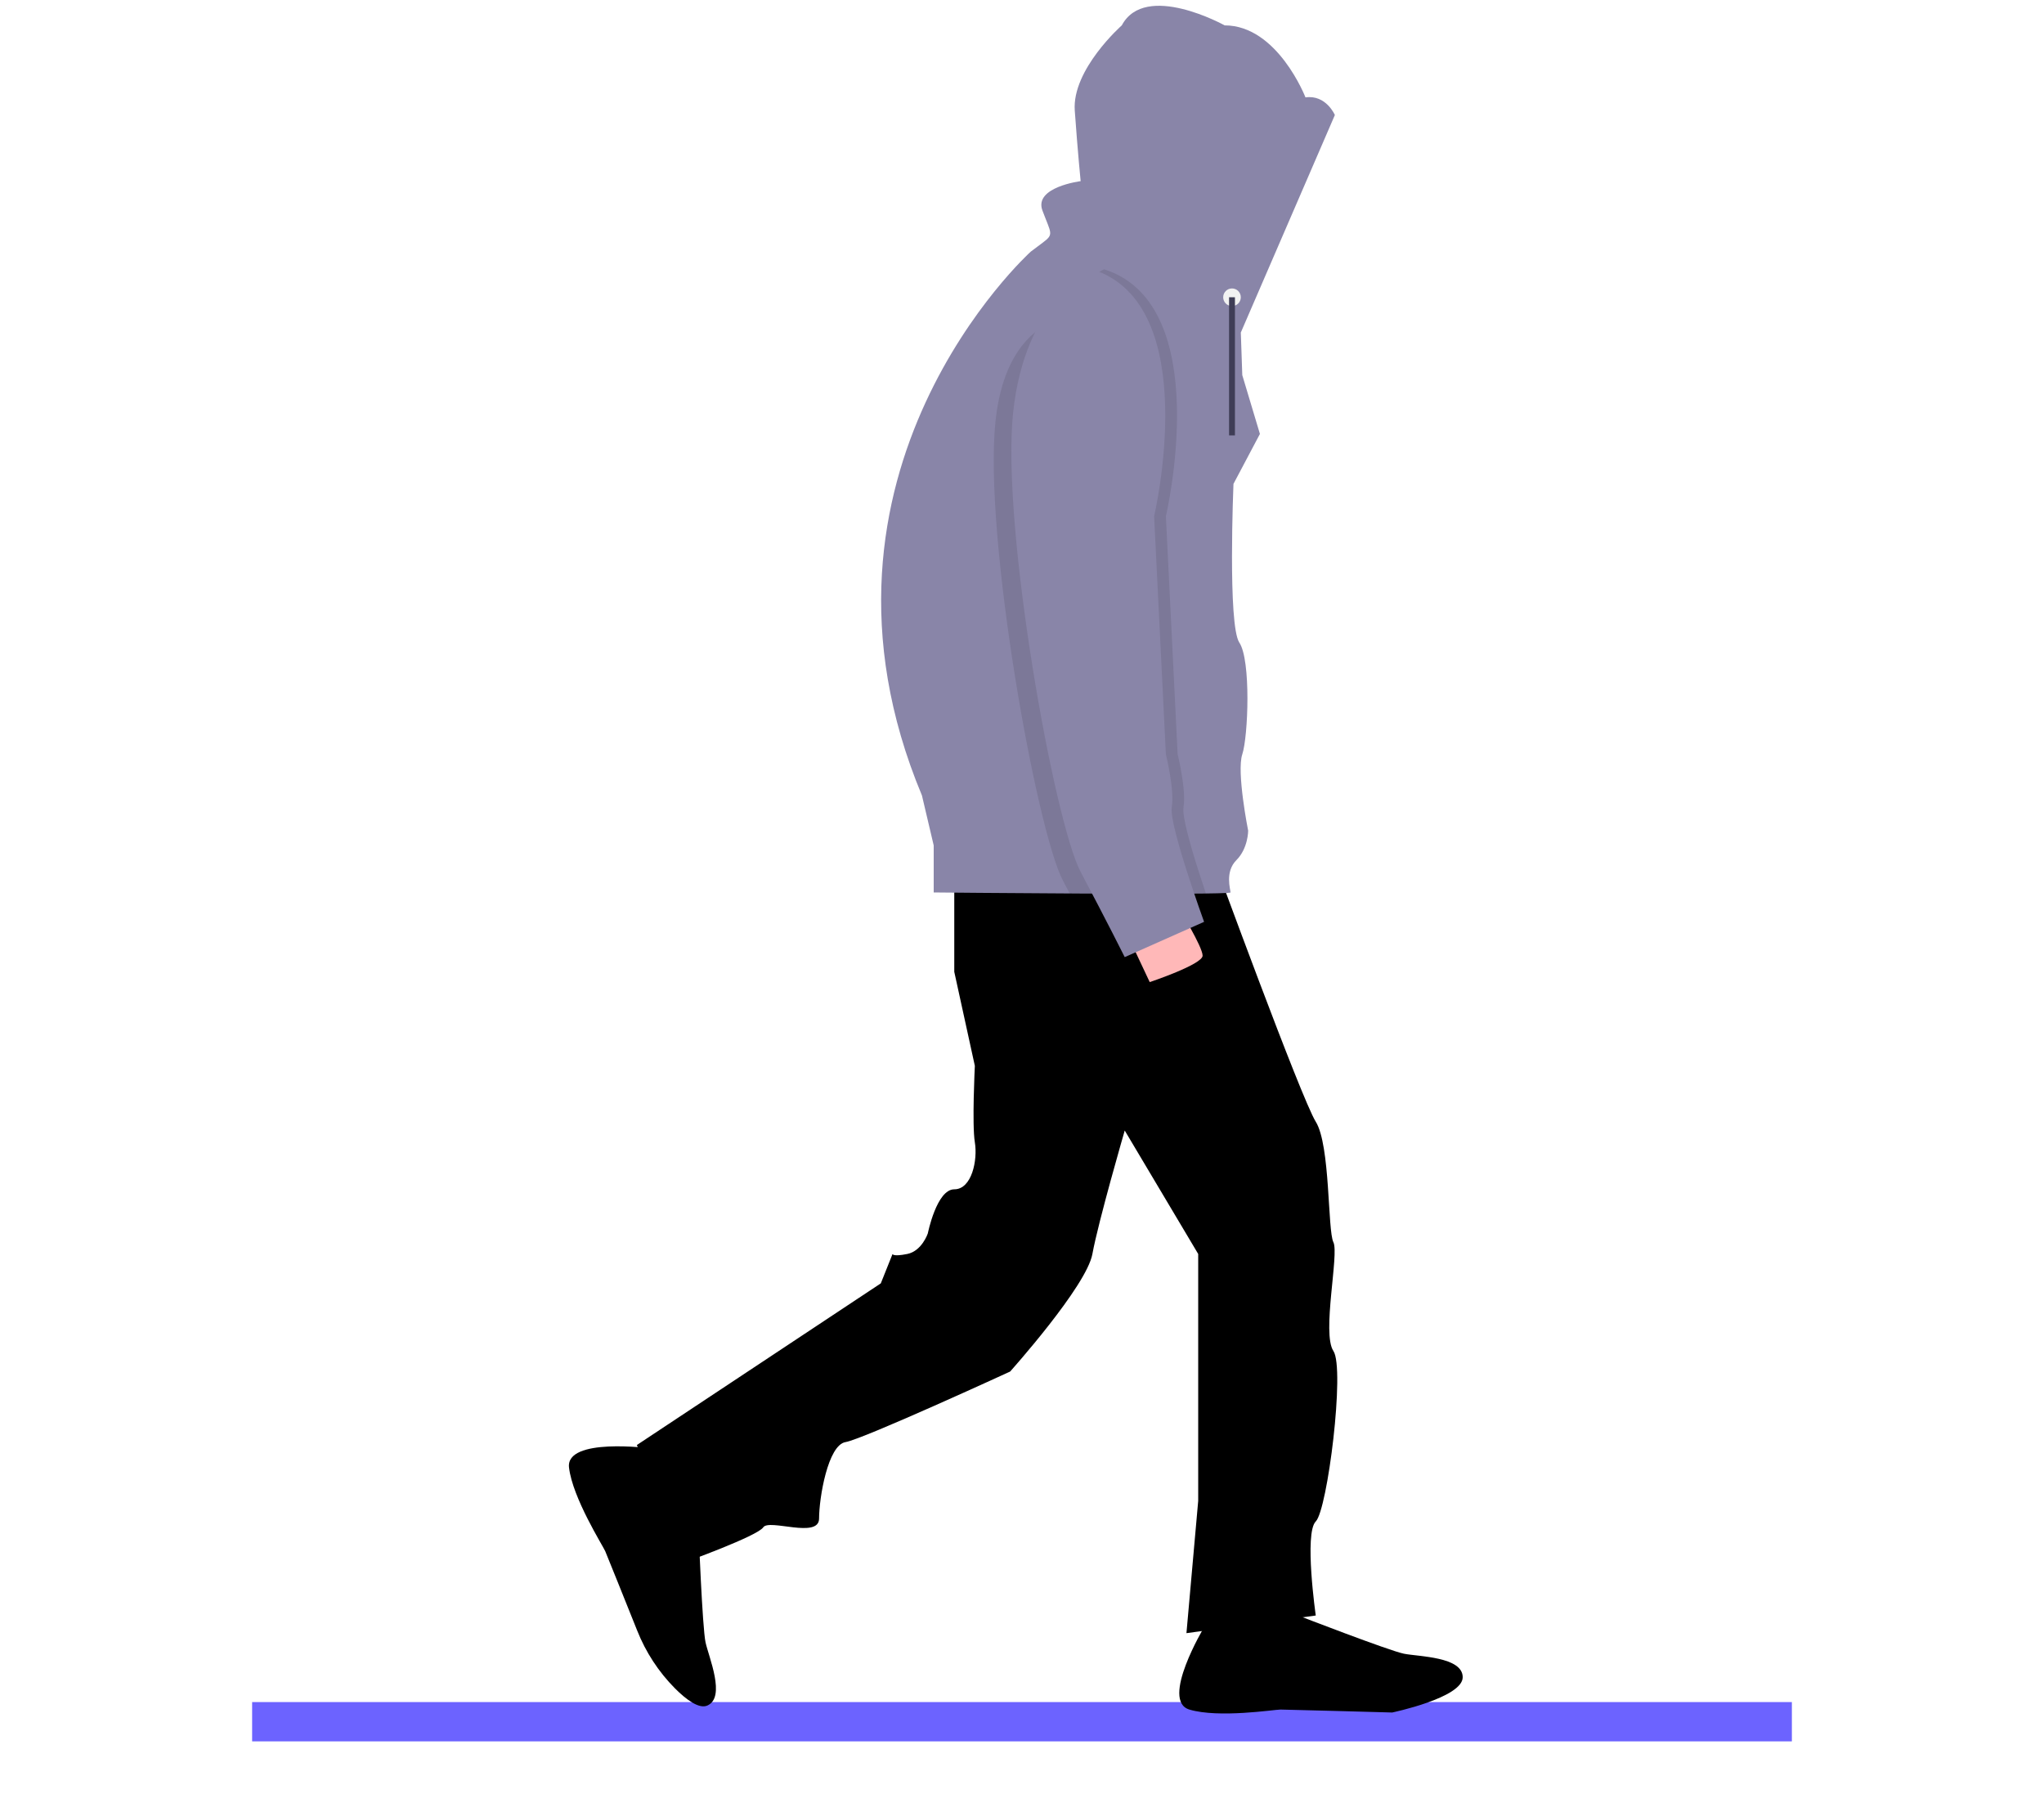
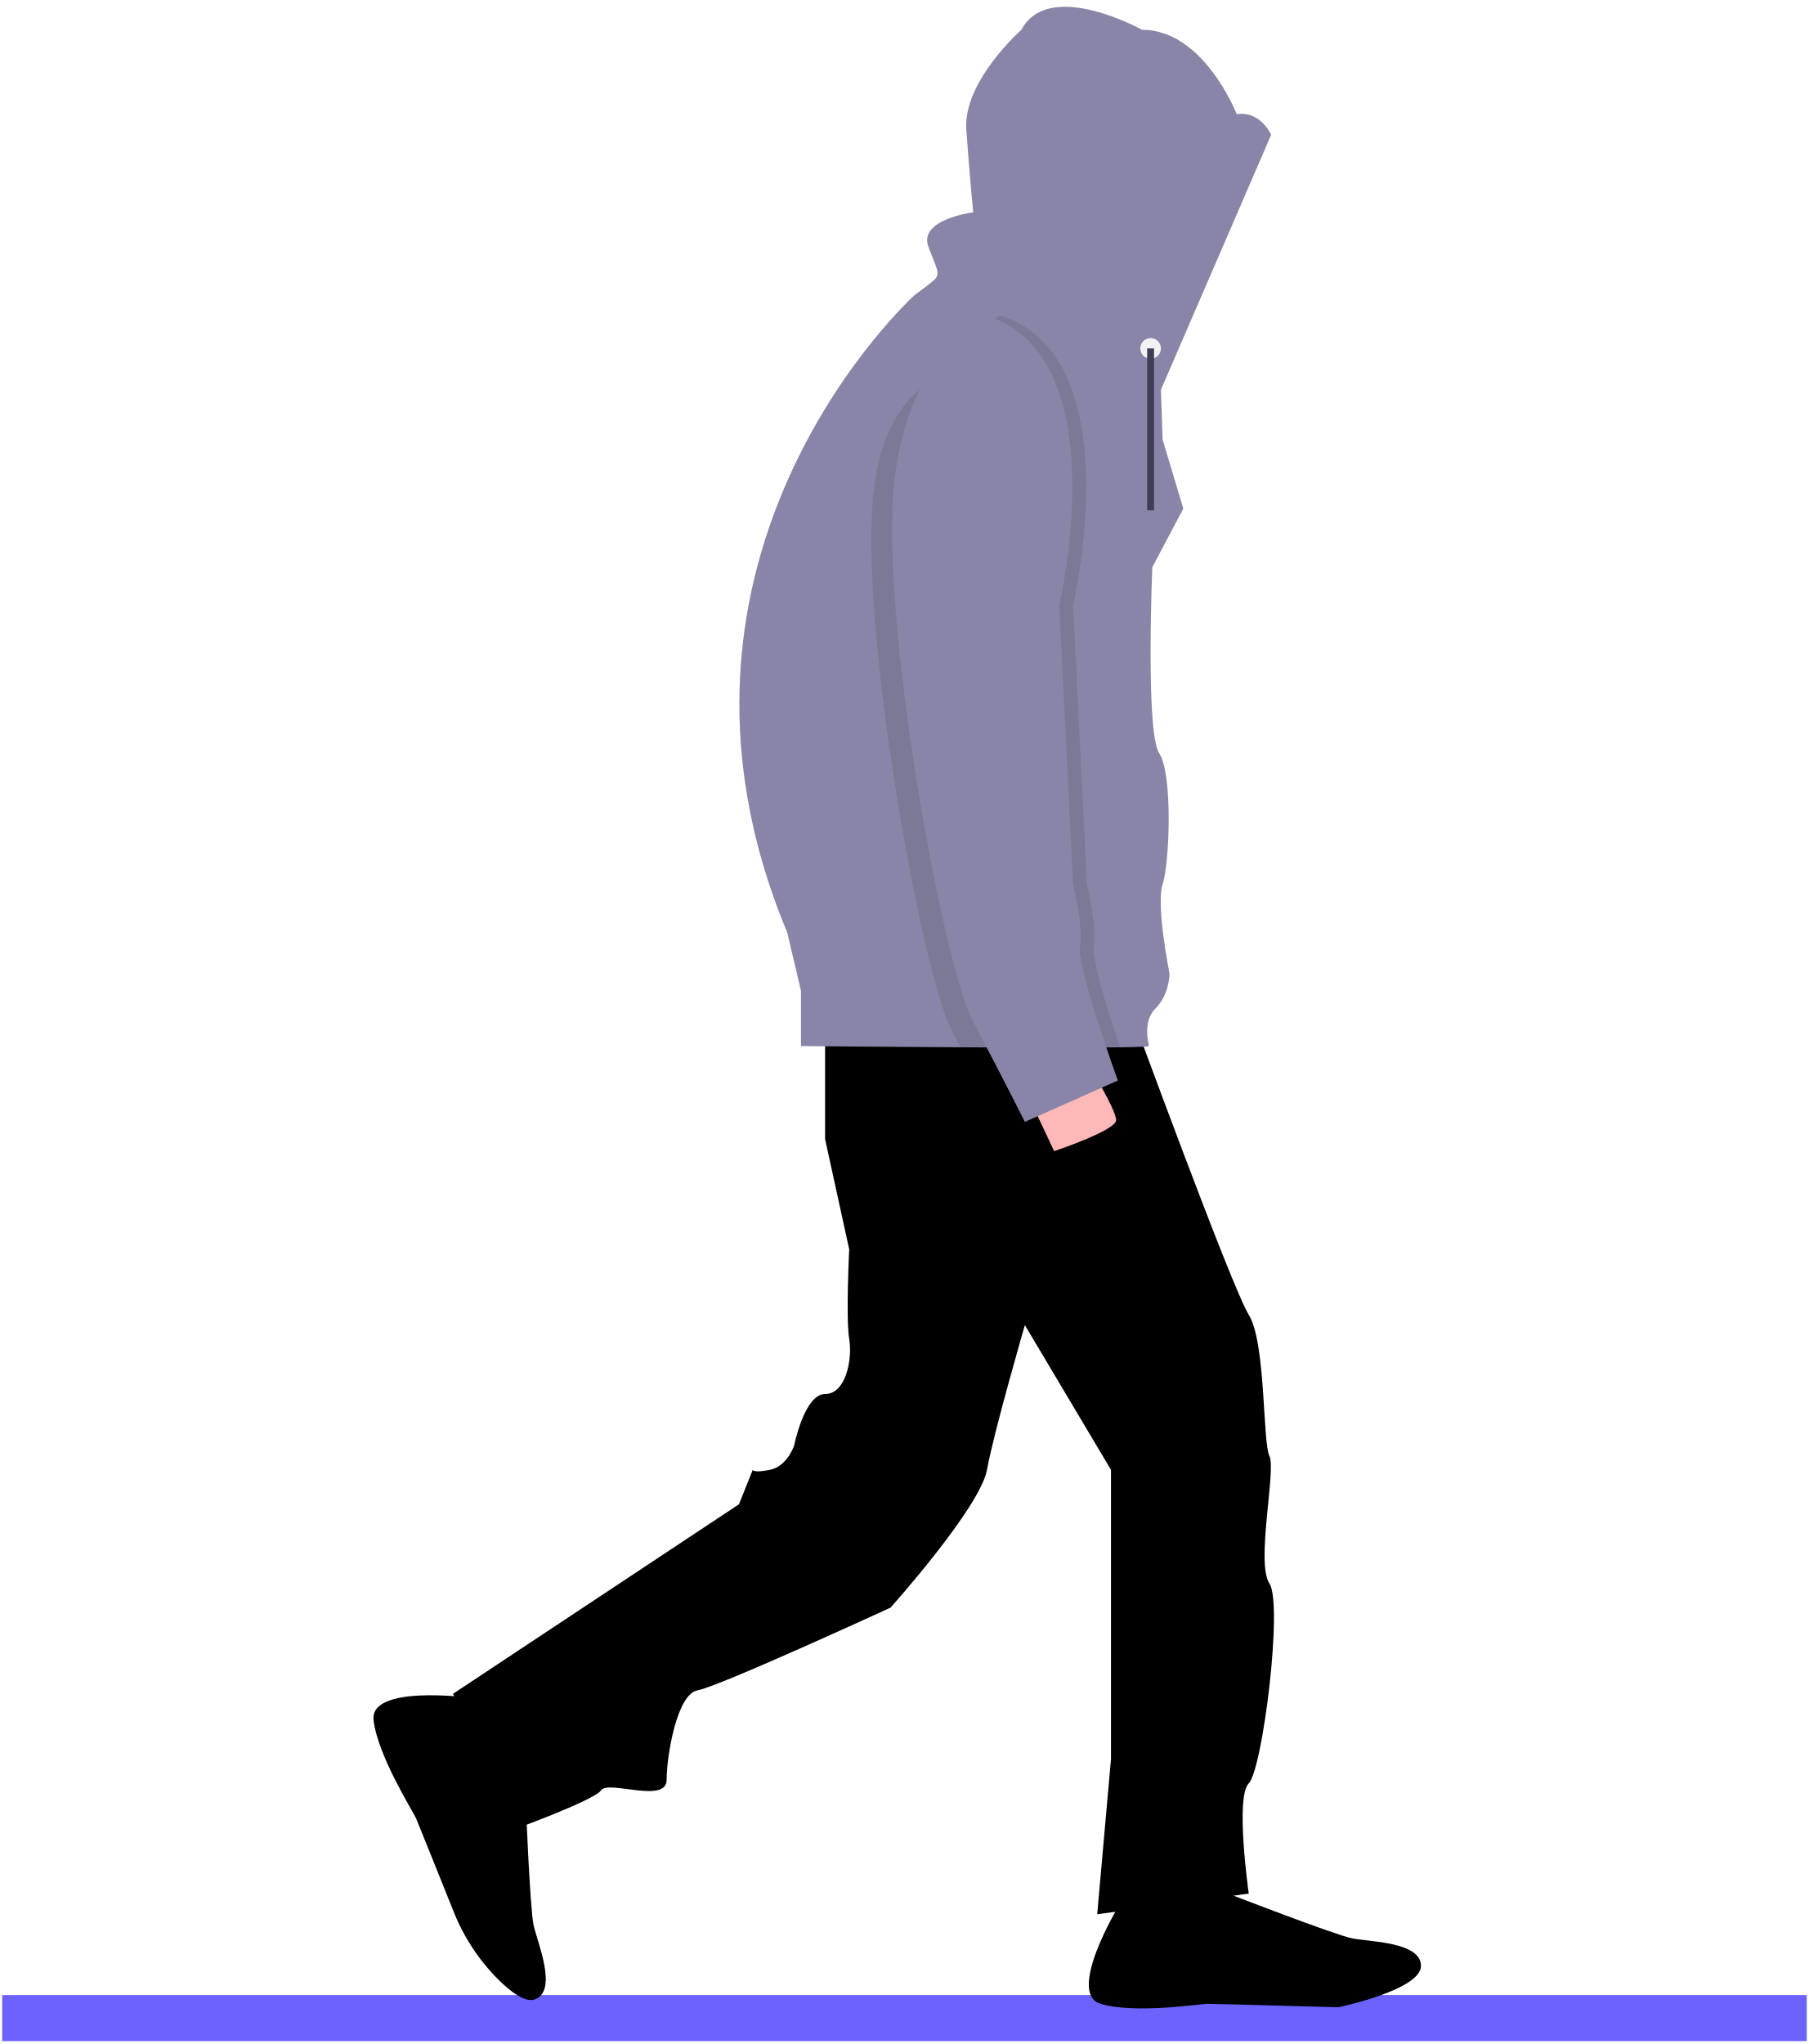
- <svg xmlns="http://www.w3.org/2000/svg" width="245" height="216" viewBox="0 0 245 216" fill="none">
-   <path d="M214.779 203.994H30.221V208.704H214.779V203.994Z" fill="#6C63FF" />
-   <path d="M114.382 98.154V116.472L116.848 127.745C116.848 127.745 116.495 134.79 116.848 136.904C117.2 139.017 116.495 142.54 114.382 142.54C112.268 142.54 111.211 147.824 111.211 147.824C111.211 147.824 110.507 149.938 108.746 150.29C106.984 150.642 106.984 150.29 106.984 150.29L105.575 153.812L76.337 173.187L81.973 187.278C81.973 187.278 90.78 184.108 91.484 183.051C92.189 181.994 98.177 184.46 98.177 181.994C98.177 179.528 99.234 173.187 101.348 172.835C103.462 172.483 121.075 164.381 121.075 164.381C121.075 164.381 130.234 154.165 130.938 150.29C131.643 146.415 134.813 135.494 134.813 135.494L143.62 150.29V179.88L142.211 195.733L157.711 193.619C157.711 193.619 156.302 183.755 157.711 182.346C159.12 180.937 161.234 164.028 159.825 161.915C158.415 159.801 160.529 150.29 159.825 148.881C159.12 147.472 159.472 137.256 157.711 134.438C155.95 131.619 145.382 102.733 145.382 102.733L114.382 98.154Z" fill="black" />
-   <path d="M144.325 195.028C144.325 195.028 139.041 203.835 142.563 204.891C146.086 205.948 152.779 204.891 153.484 204.891C154.188 204.891 166.87 205.244 166.87 205.244C166.87 205.244 175.324 203.482 175.324 201.016C175.324 198.551 170.04 198.551 168.279 198.198C166.518 197.846 155.597 193.619 155.597 193.619L144.325 195.028Z" fill="black" />
-   <path d="M77.954 173.585C77.954 173.585 67.773 172.236 68.204 175.889C68.634 179.541 72.264 185.263 72.544 185.91C72.734 186.347 74.959 191.891 76.375 195.423C77.399 198.012 78.937 200.367 80.897 202.346C82.281 203.73 83.791 204.84 84.781 204.411C87.043 203.431 84.943 198.582 84.566 196.826C84.189 195.069 83.728 183.369 83.728 183.369L77.954 173.585Z" fill="black" />
-   <path d="M148.728 39.853L160.001 13.785C160.001 13.785 158.944 11.32 156.478 11.672C156.478 11.672 153.131 3.041 146.79 3.041C146.79 3.041 137.279 -2.243 134.461 3.041C134.461 3.041 128.472 8.325 128.825 13.257C129.177 18.189 129.529 21.712 129.529 21.712C129.529 21.712 123.893 22.416 124.95 25.234C126.007 28.052 126.359 28.052 124.95 29.109L123.541 30.166C123.541 30.166 94.302 56.586 110.507 95.336L111.916 101.324V106.961C111.916 106.961 147.495 107.313 147.495 106.961C147.495 106.608 146.79 104.495 148.2 103.086C149.609 101.677 149.609 99.563 149.609 99.563C149.609 99.563 148.2 92.518 148.904 90.404C149.609 88.29 149.961 79.131 148.552 77.018C147.143 74.904 147.847 57.995 147.847 57.995L151.018 52.007L149.961 48.484L148.904 44.961L148.728 39.853Z" fill="#8985A8" />
-   <path opacity="0.1" d="M145.734 110.483C145.734 110.483 141.507 98.859 141.859 96.745C142.211 94.631 141.154 90.404 141.154 90.404L139.745 61.87C139.745 61.87 145.734 36.507 132.348 32.279C132.348 32.279 128.96 33.758 126.185 38.514C123.441 39.736 120.11 42.83 119.314 50.597C117.904 64.336 124.245 99.563 127.416 105.552C130.586 111.54 132.7 115.767 132.7 115.767L136.013 114.295C136.15 114.566 136.222 114.711 136.222 114.711L145.734 110.483Z" fill="black" />
-   <path d="M147.671 36.683C148.255 36.683 148.728 36.21 148.728 35.626C148.728 35.042 148.255 34.569 147.671 34.569C147.088 34.569 146.615 35.042 146.615 35.626C146.615 36.21 147.088 36.683 147.671 36.683Z" fill="#F2F2F2" />
-   <path d="M148.024 35.626H147.319V52.183H148.024V35.626Z" fill="#3F3D56" />
-   <path d="M134.99 111.716L137.808 117.705C137.808 117.705 144.149 115.591 144.149 114.534C144.149 113.478 141.33 108.898 141.33 108.898L134.99 111.716Z" fill="#FFB8B8" />
-   <path d="M130.938 32.279C130.938 32.279 122.836 35.802 121.427 49.541C120.018 63.279 126.359 98.506 129.529 104.495C132.7 110.483 134.813 114.711 134.813 114.711L144.325 110.483C144.325 110.483 140.097 98.858 140.45 96.745C140.802 94.631 139.745 90.404 139.745 90.404L138.336 61.87C138.336 61.87 144.325 36.507 130.938 32.279Z" fill="#8985A8" />
+ <svg xmlns="http://www.w3.org/2000/svg" width="185" height="209" viewBox="0 0 185 209" fill="none">
+   <path d="M184.779 203.994H0.221V208.704H184.779V203.994Z" fill="#6C63FF" />
+   <path d="M84.382 98.154V116.472L86.848 127.745C86.848 127.745 86.495 134.79 86.848 136.904C87.2 139.017 86.495 142.54 84.382 142.54C82.268 142.54 81.211 147.824 81.211 147.824C81.211 147.824 80.507 149.938 78.746 150.29C76.984 150.642 76.984 150.29 76.984 150.29L75.575 153.812L46.337 173.187L51.973 187.278C51.973 187.278 60.78 184.108 61.484 183.051C62.189 181.994 68.177 184.46 68.177 181.994C68.177 179.528 69.234 173.187 71.348 172.835C73.462 172.483 91.075 164.381 91.075 164.381C91.075 164.381 100.234 154.165 100.938 150.29C101.643 146.415 104.813 135.494 104.813 135.494L113.62 150.29V179.88L112.211 195.733L127.711 193.619C127.711 193.619 126.302 183.755 127.711 182.346C129.12 180.937 131.234 164.028 129.825 161.915C128.415 159.801 130.529 150.29 129.825 148.881C129.12 147.472 129.472 137.256 127.711 134.438C125.95 131.619 115.382 102.733 115.382 102.733L84.382 98.154Z" fill="black" />
+   <path d="M114.325 195.028C114.325 195.028 109.041 203.835 112.563 204.891C116.086 205.948 122.779 204.891 123.484 204.891C124.188 204.891 136.87 205.244 136.87 205.244C136.87 205.244 145.324 203.482 145.324 201.016C145.324 198.551 140.04 198.551 138.279 198.198C136.518 197.846 125.597 193.619 125.597 193.619L114.325 195.028Z" fill="black" />
+   <path d="M47.955 173.585C47.955 173.585 37.773 172.236 38.203 175.889C38.634 179.541 42.264 185.263 42.544 185.91C42.734 186.347 44.959 191.891 46.375 195.423C47.399 198.012 48.937 200.367 50.897 202.346C52.281 203.73 53.791 204.84 54.781 204.411C57.044 203.431 54.943 198.582 54.566 196.826C54.19 195.069 53.728 183.369 53.728 183.369L47.955 173.585Z" fill="black" />
+   <path d="M118.728 39.853L130.001 13.785C130.001 13.785 128.944 11.32 126.478 11.672C126.478 11.672 123.131 3.041 116.79 3.041C116.79 3.041 107.279 -2.243 104.461 3.041C104.461 3.041 98.472 8.325 98.825 13.257C99.177 18.189 99.529 21.712 99.529 21.712C99.529 21.712 93.893 22.416 94.95 25.234C96.007 28.052 96.359 28.052 94.95 29.109L93.541 30.166C93.541 30.166 64.302 56.586 80.507 95.336L81.916 101.324V106.961C81.916 106.961 117.495 107.313 117.495 106.961C117.495 106.608 116.79 104.495 118.2 103.086C119.609 101.677 119.609 99.563 119.609 99.563C119.609 99.563 118.2 92.518 118.904 90.404C119.609 88.29 119.961 79.131 118.552 77.018C117.143 74.904 117.847 57.995 117.847 57.995L121.018 52.007L119.961 48.484L118.904 44.961L118.728 39.853Z" fill="#8985A8" />
+   <path opacity="0.1" d="M115.734 110.483C115.734 110.483 111.507 98.859 111.859 96.745C112.211 94.631 111.154 90.404 111.154 90.404L109.745 61.87C109.745 61.87 115.734 36.507 102.348 32.279C102.348 32.279 98.96 33.758 96.185 38.514C93.441 39.736 90.11 42.83 89.314 50.597C87.904 64.336 94.245 99.563 97.416 105.552C100.586 111.54 102.7 115.767 102.7 115.767L106.013 114.295C106.15 114.566 106.222 114.711 106.222 114.711L115.734 110.483Z" fill="black" />
+   <path d="M117.671 36.683C118.255 36.683 118.728 36.21 118.728 35.626C118.728 35.042 118.255 34.569 117.671 34.569C117.088 34.569 116.615 35.042 116.615 35.626C116.615 36.21 117.088 36.683 117.671 36.683Z" fill="#F2F2F2" />
+   <path d="M118.024 35.626H117.319V52.183H118.024V35.626Z" fill="#3F3D56" />
+   <path d="M104.99 111.716L107.808 117.705C107.808 117.705 114.149 115.591 114.149 114.534C114.149 113.478 111.33 108.898 111.33 108.898L104.99 111.716Z" fill="#FFB8B8" />
+   <path d="M100.938 32.279C100.938 32.279 92.836 35.802 91.427 49.541C90.018 63.279 96.359 98.506 99.529 104.495C102.7 110.483 104.813 114.711 104.813 114.711L114.325 110.483C114.325 110.483 110.097 98.858 110.45 96.745C110.802 94.631 109.745 90.404 109.745 90.404L108.336 61.87C108.336 61.87 114.325 36.507 100.938 32.279Z" fill="#8985A8" />
</svg>
